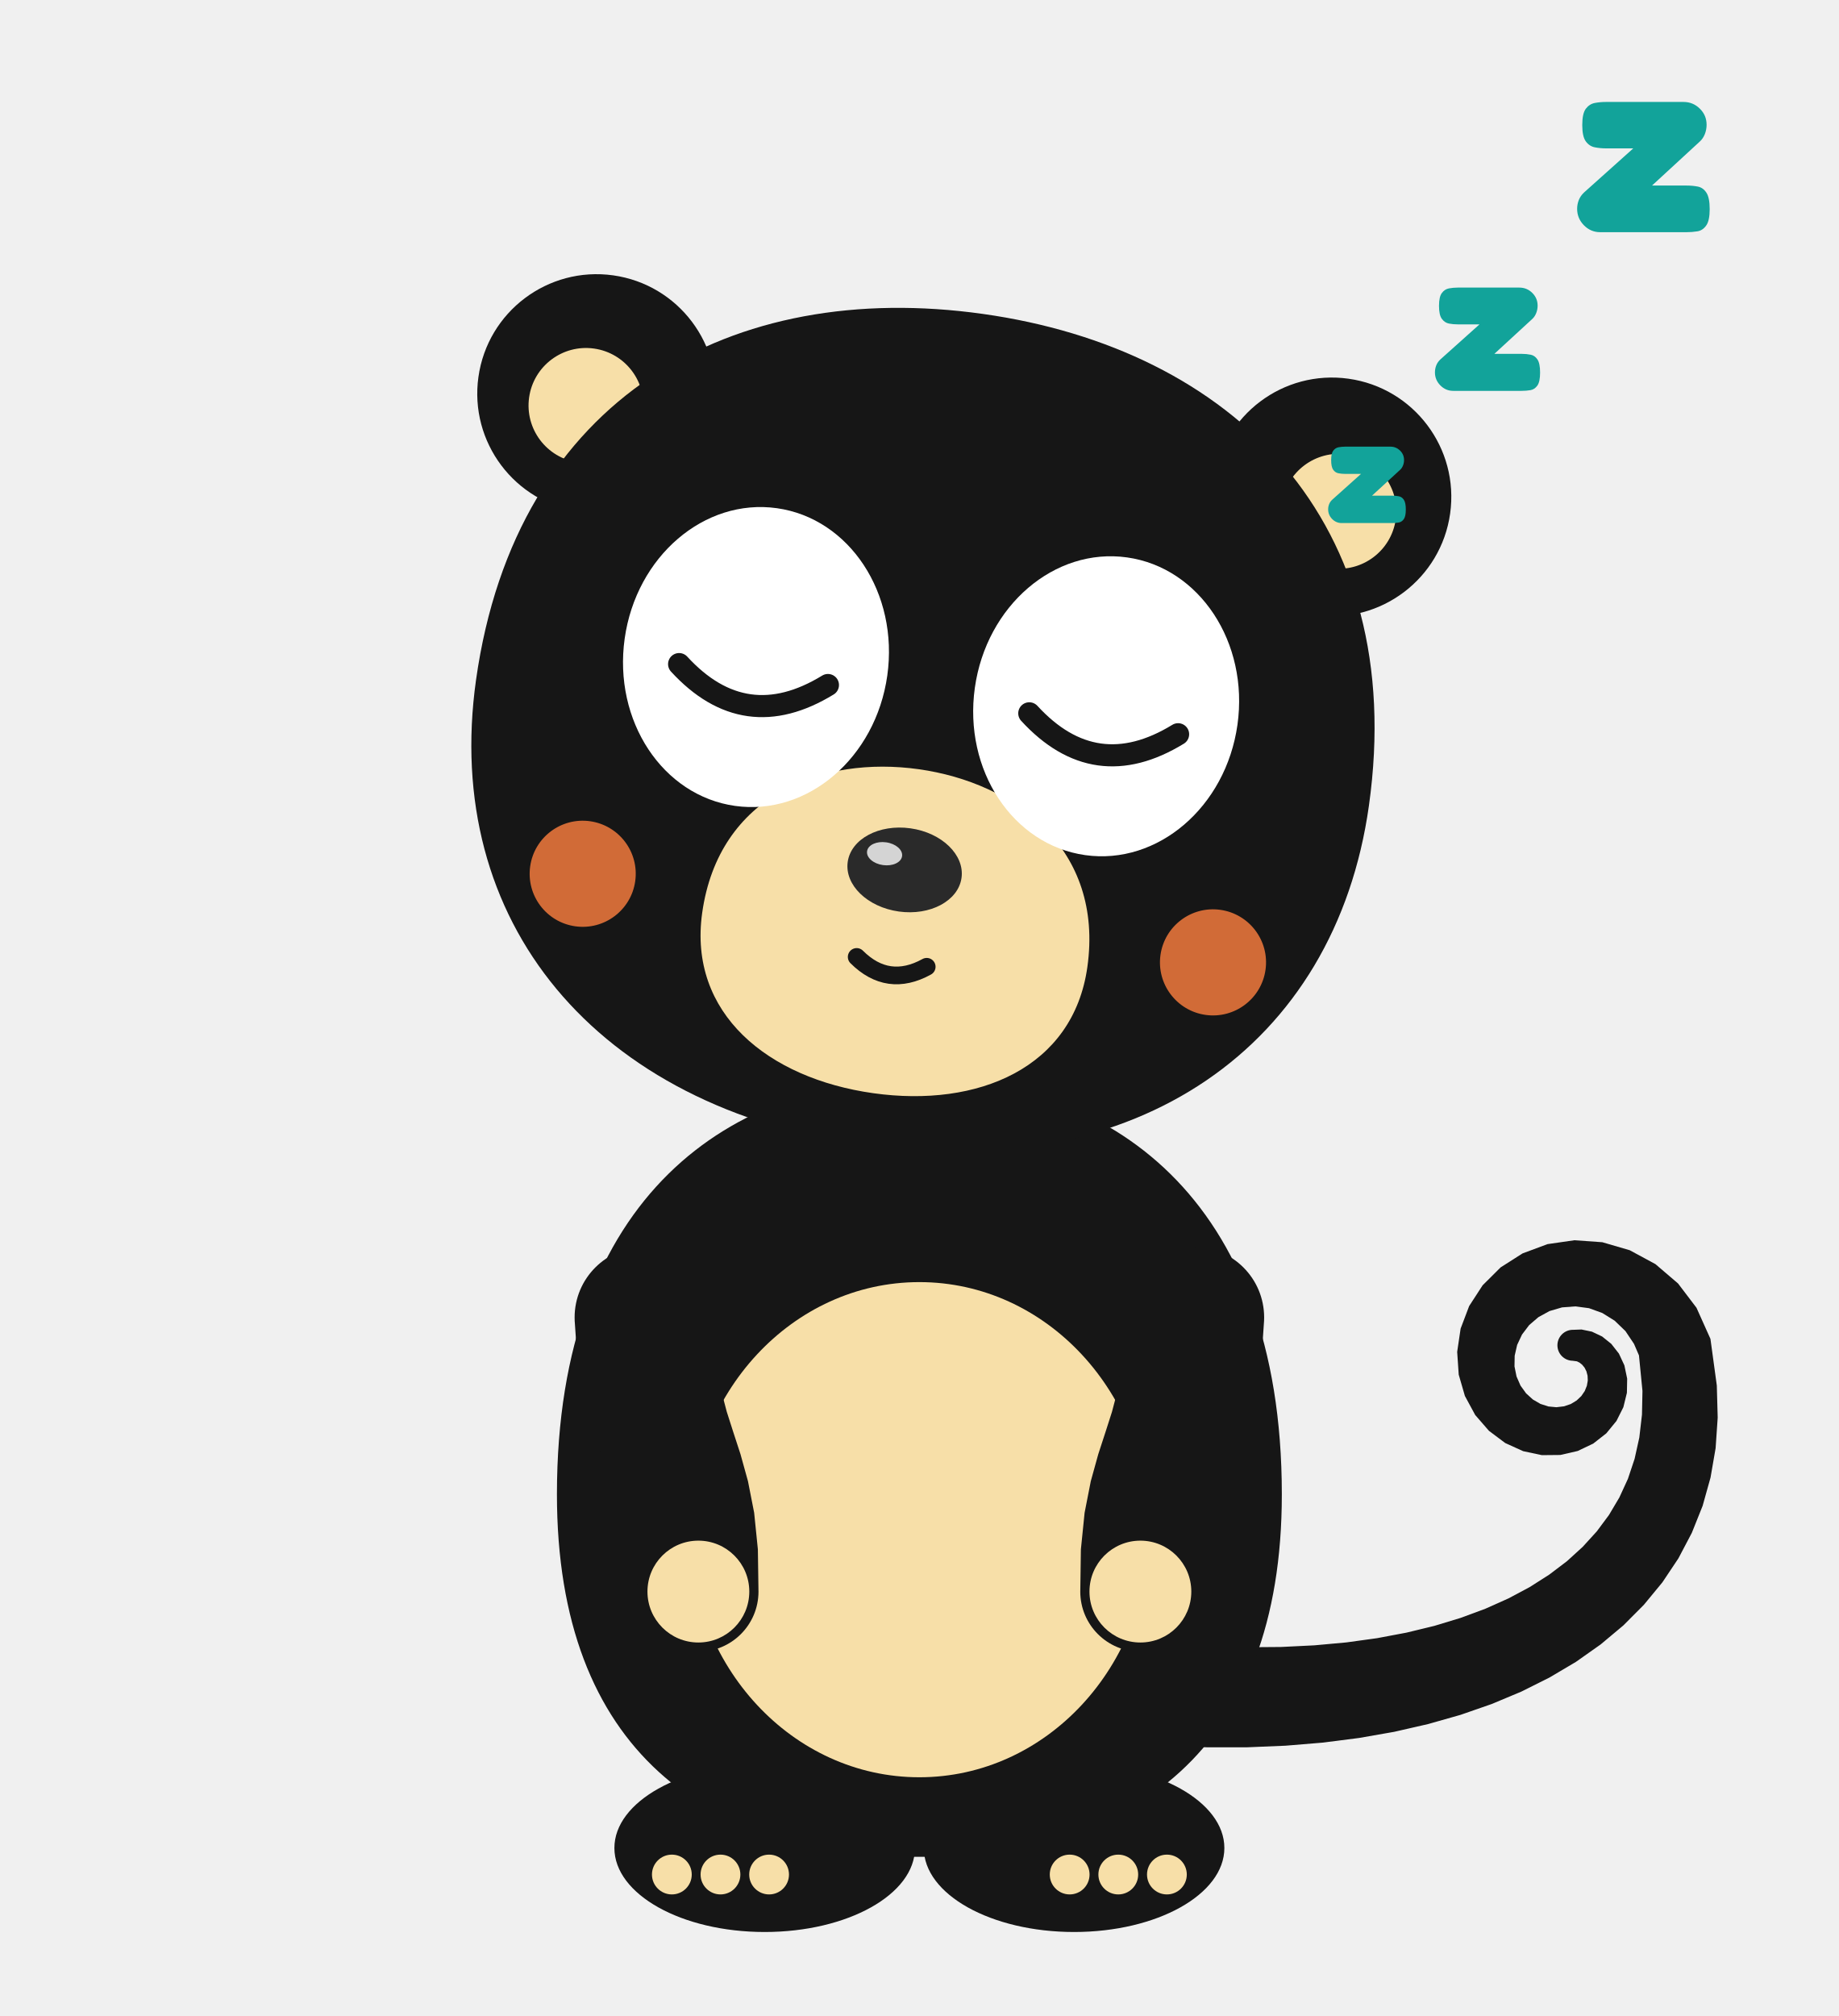
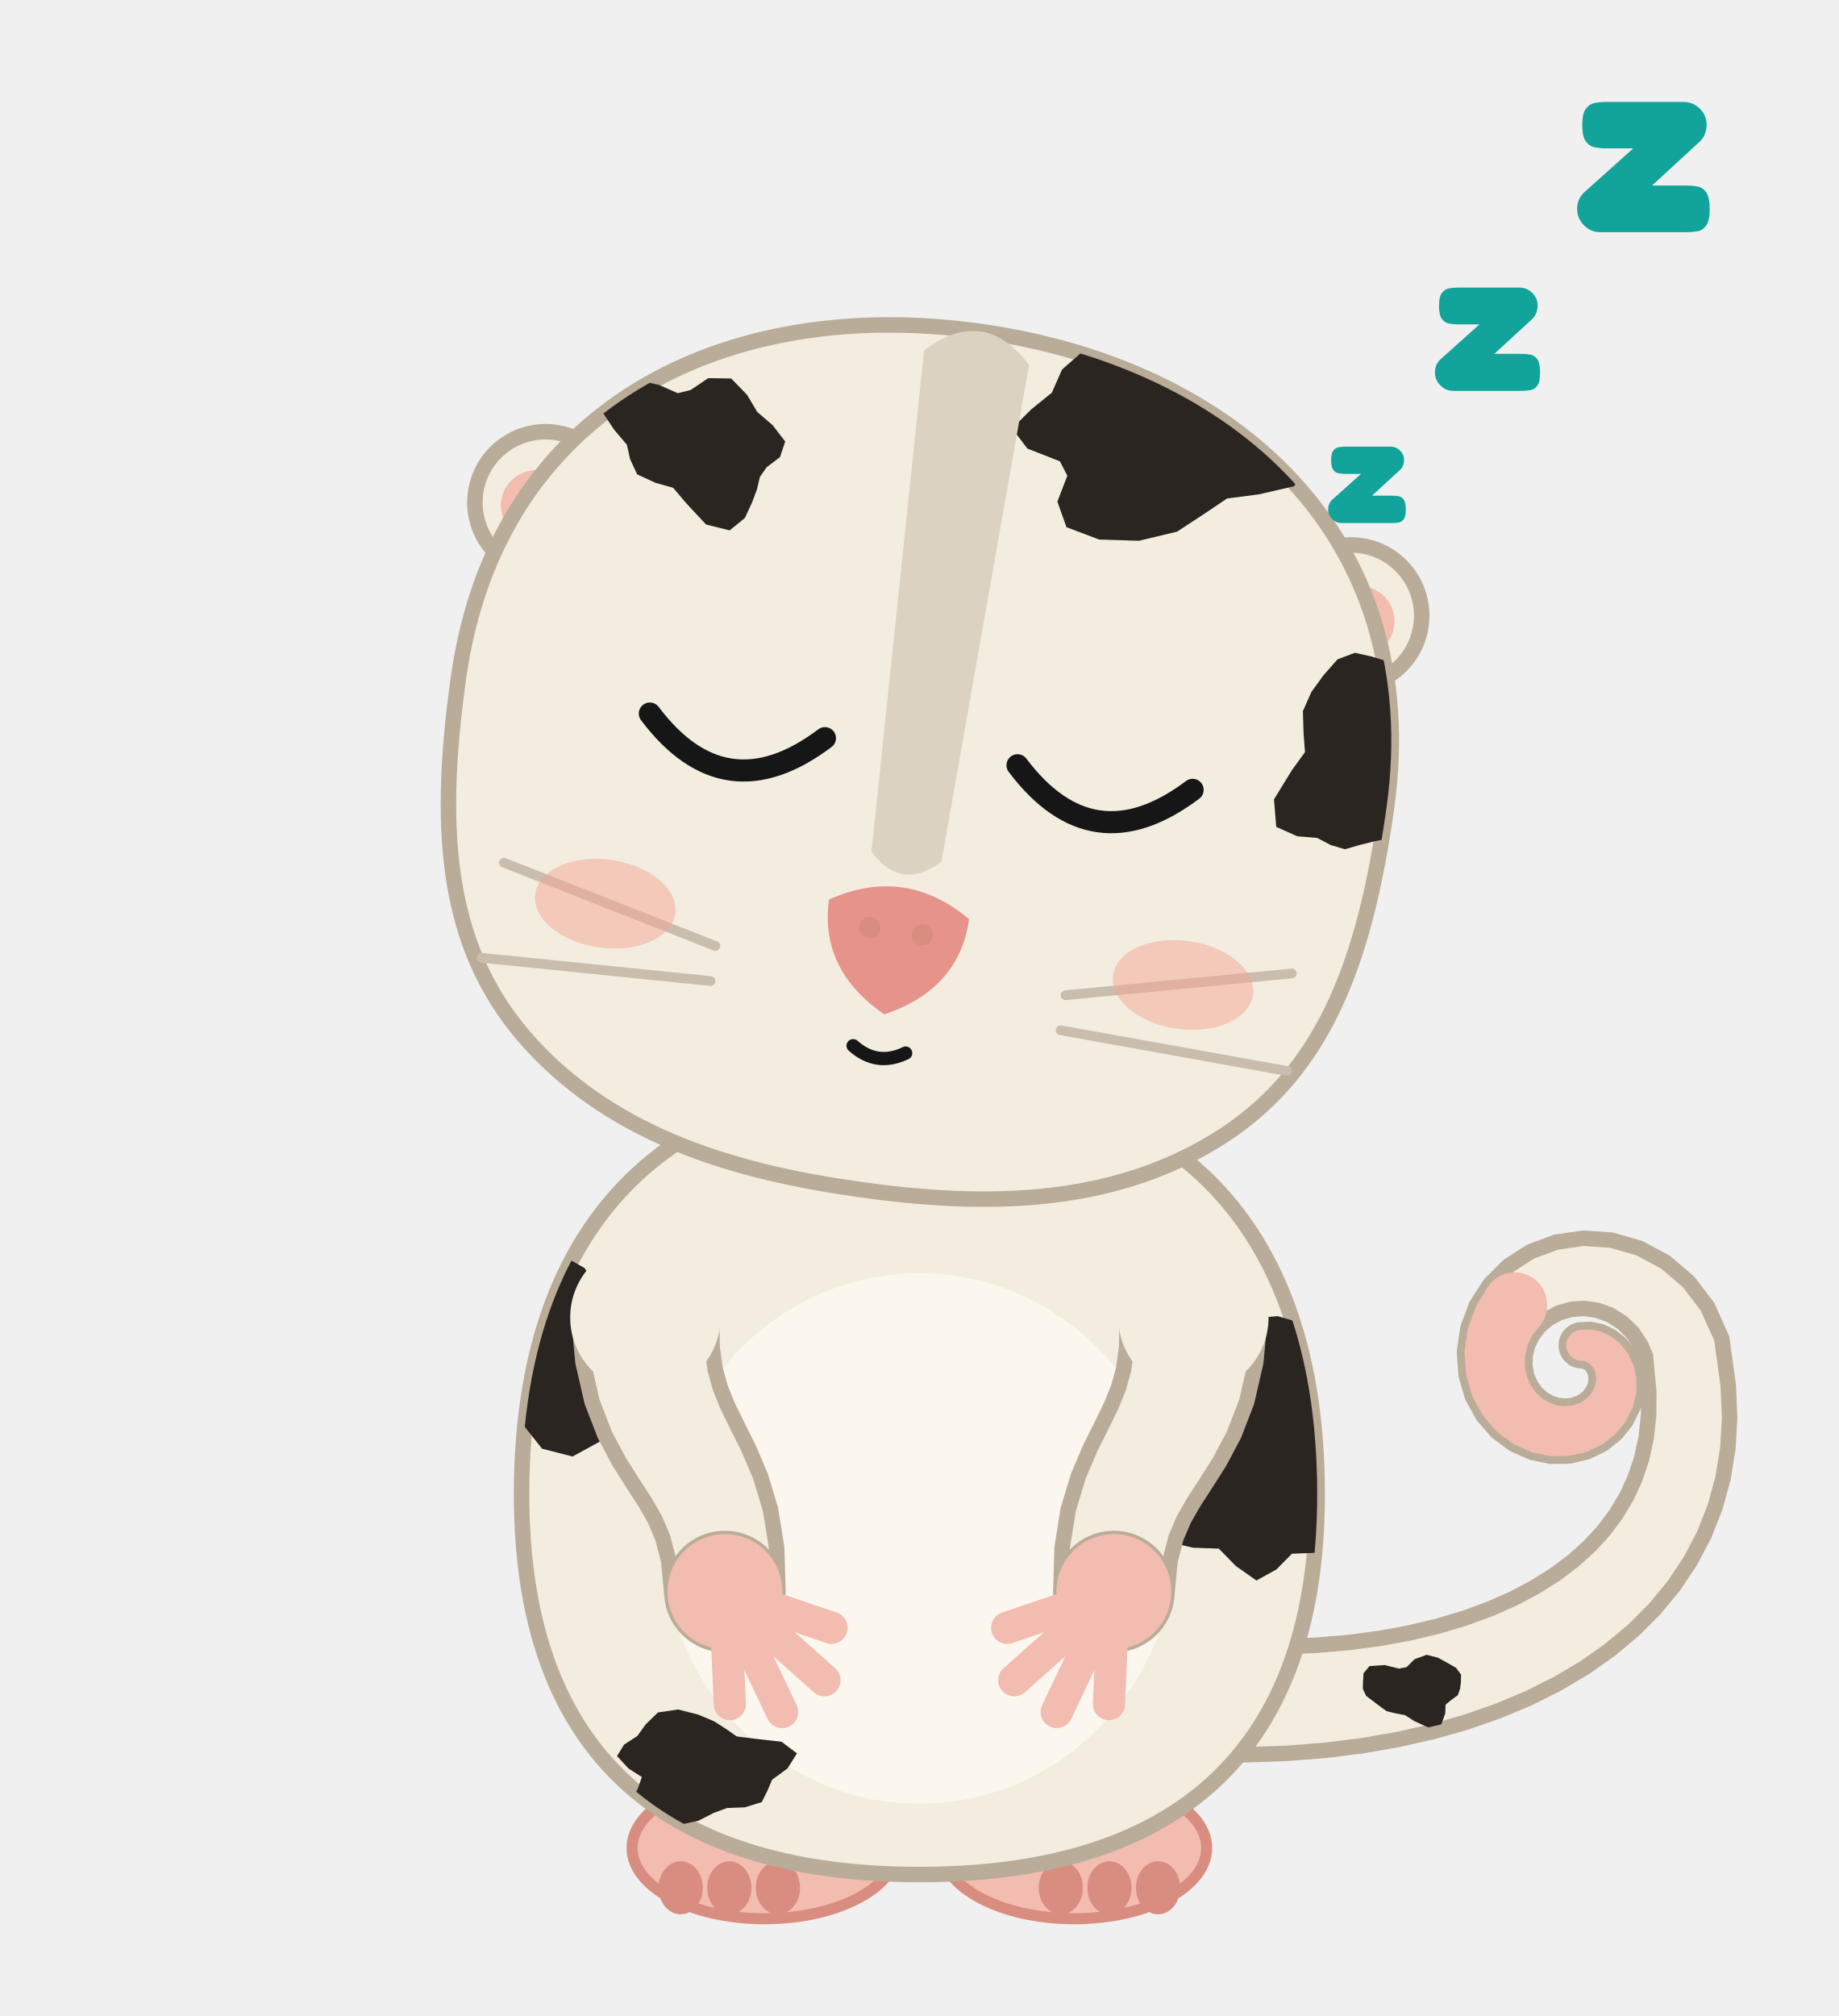
<svg xmlns="http://www.w3.org/2000/svg" viewBox="-8 -8 416 456" width="416" height="456">
-   <path d="M228.13 383.85L237.51 385.19L246.94 386.22L256.2 386.9L265.29 387.23L274.17 387.22L282.85 386.86L291.29 386.16L299.49 385.11L307.43 383.72L315.08 381.97L322.44 379.88L329.49 377.43L336.2 374.62L342.56 371.44L348.54 367.9L354.11 363.97L359.25 359.67L363.92 354.98L368.09 349.92L371.72 344.49L374.76 338.71L377.2 332.61L378.99 326.21L380.14 319.56L380.61 312.66L380.41 305.38L378.97 294.84L375.81 287.8L371.64 282.31L366.52 277.93L360.71 274.79L354.51 272.98L348.21 272.53L342.11 273.41L336.46 275.51L331.5 278.67L327.43 282.72L324.38 287.42L322.45 292.52L321.67 297.78L322.02 302.93L323.42 307.76L325.75 312.06L328.86 315.64L332.54 318.4L336.6 320.24L340.83 321.14L345.01 321.1L348.94 320.2L352.46 318.52L355.42 316.2L357.71 313.4L359.27 310.29L360.07 307.04L360.13 303.84L359.5 300.83L358.26 298.17L356.54 295.97L354.46 294.3L352.16 293.21L349.8 292.72L347.93 292.79L347.78 299.79L348.76 299.92L349.36 300.22L349.95 300.69L350.49 301.35L350.91 302.18L351.17 303.17L351.22 304.27L351.01 305.45L350.53 306.64L349.75 307.78L348.69 308.78L347.37 309.58L345.82 310.1L344.11 310.3L342.31 310.13L340.51 309.55L338.79 308.55L337.26 307.16L336 305.41L335.1 303.35L334.64 301.07L334.68 298.65L335.24 296.2L336.34 293.86L337.96 291.72L340.06 289.92L342.56 288.55L345.39 287.72L348.41 287.49L351.5 287.9L354.51 288.99L357.3 290.73L359.74 293.08L361.67 295.96L362.8 298.58L363.59 306.62L363.48 311.98L362.88 317.15L361.81 321.98L360.3 326.5L358.36 330.72L356.01 334.68L353.25 338.39L350.07 341.88L346.49 345.14L342.49 348.17L338.08 350.98L333.26 353.55L328.05 355.88L322.46 357.95L316.5 359.76L310.19 361.29L303.55 362.54L296.59 363.5L289.35 364.16L281.83 364.53L274.05 364.59L266.04 364.34L257.82 363.78L249.41 362.9L240.82 361.7L231.87 360.15ZM218 372a12 12 0 1 0 24 0a12 12 0 1 0 -24 0ZM344.35 296.29a3.5 3.5 0 1 0 7 0a3.5 3.5 0 1 0 -7 0Z" fill="#161616" fill-rule="nonzero" />
-   <ellipse cx="165" cy="410" rx="34" ry="19" fill="#161616" />
-   <circle cx="144" cy="416" r="4.5" fill="#F7DFA8" />
-   <circle cx="155" cy="416" r="4.5" fill="#F7DFA8" />
-   <circle cx="166" cy="416" r="4.5" fill="#F7DFA8" />
-   <ellipse cx="235" cy="410" rx="34" ry="19" fill="#161616" />
-   <circle cx="234" cy="416" r="4.5" fill="#F7DFA8" />
-   <circle cx="245" cy="416" r="4.5" fill="#F7DFA8" />
-   <circle cx="256" cy="416" r="4.5" fill="#F7DFA8" />
-   <path d="M118 330C118 262 158 236 200 236C242 236 282 262 282 330C282 388 248 412 200 412C152 412 118 388 118 330Z" fill="#161616" />
-   <ellipse cx="200" cy="338" rx="52" ry="56" fill="#F7DFA8" />
-   <path d="M122.01 290.64L122.63 299.71L123.96 308.08L125.85 315.22L128.02 321.23L130.15 326.22L132.02 330.5L133.59 334.56L134.89 339.07L135.87 344.69L136.41 352.54L163.59 351.46L163.46 342.45L162.62 334.17L161.22 327.03L159.53 320.93L157.85 315.78L156.43 311.35L155.33 307.18L154.53 302.68L154.04 297.16L153.99 289.36ZM122 290a16 16 0 1 0 32 0a16 16 0 1 0 -32 0ZM136.4 352a13.6 13.6 0 1 0 27.2 0a13.6 13.6 0 1 0 -27.2 0Z" fill="#161616" />
-   <circle cx="150" cy="352" r="11.52" fill="#F7DFA8" />
-   <path d="M246.01 289.36L245.96 297.16L245.47 302.68L244.67 307.18L243.57 311.35L242.15 315.78L240.47 320.93L238.78 327.03L237.38 334.17L236.54 342.45L236.41 351.46L263.59 352.54L264.13 344.69L265.11 339.07L266.41 334.56L267.98 330.5L269.85 326.22L271.98 321.23L274.15 315.22L276.04 308.08L277.37 299.71L277.99 290.64ZM246 290a16 16 0 1 0 32 0a16 16 0 1 0 -32 0ZM236.4 352a13.6 13.6 0 1 0 27.2 0a13.6 13.6 0 1 0 -27.2 0Z" fill="#161616" />
-   <circle cx="250" cy="352" r="11.52" fill="#F7DFA8" />
+   <path d="M227.68 384.79L237.12 386.34L246.66 387.55L256.06 388.37L265.3 388.82L274.35 388.89L283.19 388.59L291.82 387.91L300.21 386.87L308.34 385.45L316.19 383.67L323.75 381.52L330.98 378.99L337.88 376.1L344.42 372.82L350.58 369.17L356.31 365.13L361.6 360.7L366.41 355.88L370.7 350.68L374.42 345.1L377.54 339.18L380.01 332.93L381.81 326.39L382.92 319.59L383.31 312.57L382.99 305.28L381.52 294.71L378.28 287.52L374.03 281.96L368.82 277.51L362.91 274.33L356.61 272.51L350.21 272.07L344.01 272.97L338.27 275.11L333.24 278.34L329.12 282.46L326.04 287.23L324.1 292.42L323.32 297.75L323.69 302.98L325.12 307.88L327.5 312.22L330.65 315.85L334.39 318.63L338.52 320.49L342.8 321.38L347.03 321.33L351 320.4L354.56 318.69L357.54 316.33L359.84 313.49L361.4 310.34L362.2 307.06L362.24 303.83L361.59 300.81L360.33 298.13L358.59 295.92L356.48 294.26L354.17 293.18L351.8 292.71L349.93 292.79L349.78 299.79L350.75 299.94L351.34 300.25L351.92 300.73L352.44 301.39L352.84 302.22L353.08 303.19L353.11 304.28L352.89 305.43L352.4 306.59L351.62 307.68L350.57 308.65L349.27 309.41L347.76 309.9L346.09 310.08L344.34 309.89L342.6 309.3L340.94 308.32L339.46 306.96L338.25 305.24L337.4 303.24L336.98 301.02L337.03 298.67L337.6 296.31L338.68 294.04L340.26 291.98L342.31 290.25L344.75 288.94L347.49 288.16L350.41 287.95L353.4 288.38L356.31 289.45L359 291.15L361.34 293.44L363.19 296.23L364.25 298.7L365.01 306.72L364.98 312.09L364.43 317.18L363.39 321.95L361.89 326.42L359.95 330.61L357.58 334.55L354.79 338.27L351.57 341.77L347.92 345.05L343.84 348.11L339.34 350.95L334.43 353.55L329.12 355.9L323.42 357.99L317.36 359.81L310.95 361.34L304.21 362.58L297.17 363.51L289.85 364.14L282.27 364.44L274.45 364.42L266.41 364.07L258.18 363.38L249.78 362.35L241.23 360.98L232.32 359.21ZM217 372a13 13 0 1 0 26 0a13 13 0 1 0 -26 0ZM346.35 296.29a3.5 3.5 0 1 0 7 0a3.5 3.5 0 1 0 -7 0Z" fill="#F3EDDF" stroke="#B9AC98" stroke-width="3.5" stroke-linejoin="round" />
+   <path d="M328.64 283.09L326.04 287.23L324.1 292.42L323.32 297.75L323.69 302.98L325.12 307.88L327.5 312.22L330.65 315.85L334.39 318.63L338.52 320.49L342.8 321.38L347.03 321.33L351 320.4L354.56 318.69L357.54 316.33L359.84 313.49L361.4 310.34L362.2 307.06L362.24 303.83L361.59 300.81L360.33 298.13L358.59 295.92L356.48 294.26L354.17 293.18L351.8 292.71L349.93 292.79L349.78 299.79L350.75 299.94L351.34 300.25L351.92 300.73L352.44 301.39L352.84 302.22L353.08 303.19L353.11 304.28L352.89 305.43L352.4 306.59L351.62 307.68L350.57 308.65L349.27 309.41L347.76 309.9L346.09 310.08L344.34 309.89L342.6 309.3L340.94 308.32L339.46 306.96L338.25 305.24L337.4 303.24L336.98 301.02L337.03 298.67L337.6 296.31L338.68 294.04L340.75 291.35ZM327.36 287.22a7.331 7.331 0 1 0 14.661 0a7.331 7.331 0 1 0 -14.661 0ZM346.35 296.29a3.5 3.5 0 1 0 7 0a3.5 3.5 0 1 0 -7 0Z" fill="#F2BCB0" />
+   <path d="M322.32 374L321.82 375.43L320.3 376.54L319.05 377.58L318.97 379.56L318.08 382.03L315.13 382.73L312 381.31L309.87 379.95L307.79 379.56L305.68 379.04L304.2 377.96L302.72 376.84L301.07 375.59L300.32 374L300.37 372.31L300.48 370.47L301.85 368.85L305.26 368.62L308.53 369.42L310.24 369.08L312 367.31L314.76 366.3L317.33 366.95L319.4 368.09L321.4 369.23L322.54 370.77L322.52 372.47Z" fill="#2B2522" transform="rotate(0 312 374)" />
+   <ellipse cx="165" cy="410" rx="30" ry="16" fill="#F2BCB0" stroke="#D98C80" stroke-width="2.5" />
+   <ellipse cx="146" cy="419" rx="5" ry="6" fill="#D98C80" />
+   <ellipse cx="157" cy="419" rx="5" ry="6" fill="#D98C80" />
+   <ellipse cx="168" cy="419" rx="5" ry="6" fill="#D98C80" />
+   <ellipse cx="235" cy="410" rx="30" ry="16" fill="#F2BCB0" stroke="#D98C80" stroke-width="2.5" />
+   <ellipse cx="232" cy="419" rx="5" ry="6" fill="#D98C80" />
+   <ellipse cx="243" cy="419" rx="5" ry="6" fill="#D98C80" />
+   <ellipse cx="254" cy="419" rx="5" ry="6" fill="#D98C80" />
+   <defs>
+     <clipPath id="b13">
+       <path d="M110 330C110 262 150 236 200 236C250 236 290 262 290 330C290 392 254 416 200 416C146 416 110 392 110 330Z" />
+     </clipPath>
+   </defs>
+   <path d="M110 330C110 262 150 236 200 236C250 236 290 262 290 330C290 392 254 416 200 416C146 416 110 392 110 330Z" fill="#F3EDDF" stroke="#B9AC98" stroke-width="3.5" stroke-linejoin="round" />
+   <ellipse cx="200" cy="340" rx="58" ry="60" fill="#FBF7EE" />
+   <g clip-path="url(#b13)">
+     <path d="M150.32 300L150.96 303.94L149.48 307.83L143.52 309.67L138.39 310.75L136.41 314.97L132.86 320.81L126 322.73L119.37 320.1L114.6 316.39L111.23 312.82L109.19 309.28L106.35 306.55L101.32 303.9L98.32 300L100.27 295.93L102.63 292.21L102.86 287.23L105.97 282.61L113.85 282.53L121.29 285.71L126 286.73L130.94 285L137.16 283.96L143.65 284.68L149.85 286.84L153.2 290.93L152.01 295.89Z" fill="#2B2522" transform="rotate(30 126 300)" />
+     <path d="M297.1 320L300.24 327.55L299.42 335.38L296.2 341.97L291.01 345.66L284.89 345.18L280.1 344.52L276 347.42L271.13 349.09L267.14 345.09L264 340.51L258.26 339.29L251.23 336.27L249.26 328.32L253.1 320L257.35 314.19L259.78 309.35L261.8 304.56L263.58 298.75L265.8 291.12L270.31 286.03L276 287.42L280.92 290.59L286.23 291.03L291.44 293.6L292.66 301.88L290.87 310.24L292.15 314.97Z" fill="#2B2522" transform="rotate(-10 276 320)" />
+     <path d="M170.17 392L166.69 394.54L165.64 397.02L164.34 399.62L160.53 400.8L156.47 400.96L153.45 402.07L150 403.84L145.62 404.78L140.77 404.78L136.22 403.52L134.52 400.23L136.37 396.38L137.21 393.95L134.17 392L131.59 389.2L133.2 386.61L136.2 384.66L138.08 382.04L140.85 379.34L145.44 378.67L150 379.84L153.63 381.38L156.39 383.16L158.66 384.76L162.66 385.27L168.8 385.96L172.31 388.6Z" fill="#2B2522" transform="rotate(0 150 392)" />
+   </g>
+   <path d="M123.03 290.89L123.91 300.21L125.95 309.06L128.84 316.54L132.1 322.67L135.25 327.64L137.96 331.82L140.17 335.68L141.95 339.85L143.29 345.05L144.02 352.72L167.98 351.28L167.71 342.08L166.31 333.4L164.05 325.91L161.37 319.61L158.75 314.36L156.57 309.9L154.94 305.87L153.79 301.69L153.1 296.66L152.97 289.11ZM123 290a15 15 0 1 0 30 0a15 15 0 1 0 -30 0ZM144 352a12 12 0 1 0 24 0a12 12 0 1 0 -24 0Z" fill="#F3EDDF" stroke="#B9AC98" stroke-width="3.5" stroke-linejoin="round" />
+   <circle cx="138" cy="290" r="17" fill="#F3EDDF" />
+   <circle cx="156" cy="352" r="13" fill="#F2BCB0" />
+   <path d="M160.92 353.67L180.13 360.19" stroke="#F2BCB0" stroke-width="7.28" stroke-linecap="round" />
+   <path d="M159.88 355.46L178.53 372.05" stroke="#F2BCB0" stroke-width="7.28" stroke-linecap="round" />
+   <path d="M158.23 356.7L168.94 379.24" stroke="#F2BCB0" stroke-width="7.28" stroke-linecap="round" />
+   <path d="M156.23 357.2L157.11 377.46" stroke="#F2BCB0" stroke-width="7.28" stroke-linecap="round" />
+   <path d="M247.03 289.11L246.9 296.66L246.21 301.69L245.06 305.87L243.43 309.9L241.25 314.36L238.63 319.61L235.95 325.91L233.69 333.4L232.29 342.08L232.02 351.28L255.98 352.72L256.71 345.05L258.05 339.85L259.83 335.68L262.04 331.82L264.75 327.64L267.9 322.67L271.16 316.54L274.05 309.06L276.09 300.21L276.97 290.89ZM247 290a15 15 0 1 0 30 0a15 15 0 1 0 -30 0ZM232 352a12 12 0 1 0 24 0a12 12 0 1 0 -24 0Z" fill="#F3EDDF" stroke="#B9AC98" stroke-width="3.5" stroke-linejoin="round" />
+   <circle cx="262" cy="290" r="17" fill="#F3EDDF" />
+   <circle cx="244" cy="352" r="13" fill="#F2BCB0" />
+   <path d="M243.77 357.2L242.89 377.46" stroke="#F2BCB0" stroke-width="7.28" stroke-linecap="round" />
+   <path d="M241.77 356.7L231.06 379.24" stroke="#F2BCB0" stroke-width="7.28" stroke-linecap="round" />
+   <path d="M240.12 355.46L221.47 372.05" stroke="#F2BCB0" stroke-width="7.28" stroke-linecap="round" />
+   <path d="M239.08 353.67L219.87 360.19" stroke="#F2BCB0" stroke-width="7.28" stroke-linecap="round" />
  <g transform="rotate(8 200 165)">
-     <circle cx="116" cy="92" r="27" fill="#161616" />
-     <circle cx="114" cy="95" r="13" fill="#F7DFA8" />
-     <circle cx="284" cy="92" r="27" fill="#161616" />
-     <circle cx="286" cy="95" r="13" fill="#F7DFA8" />
-     <path d="M98 160C98 95 143 62 200 62C257 62 302 95 302 160C302 215 262 252 200 252C138 252 98 215 98 160Z" fill="#161616" />
-     <path d="M156 205C156 178 178 166 200 166C222 166 244 178 244 205C244 228 224 240 200 240C176 240 156 228 156 205Z" fill="#F7DFA8" />
-     <ellipse cx="200" cy="189" rx="13" ry="9.5" fill="#2A2A2A" />
-     <ellipse cx="195" cy="186" rx="4" ry="2.6" fill="#FFFFFF" opacity="0.8" />
-     <path d="M192 210Q200 216 208 210" fill="none" stroke="#161616" stroke-width="4" stroke-linecap="round" />
-     <circle cx="128" cy="200" r="12" fill="#F27A3D" opacity="0.85" />
-     <circle cx="272" cy="200" r="12" fill="#F27A3D" opacity="0.85" />
-     <ellipse cx="160" cy="146" rx="30" ry="34" fill="#FFFFFF" />
-     <path d="M143 150Q160 164 177 150" fill="none" stroke="#161616" stroke-width="5" stroke-linecap="round" />
-     <ellipse cx="240" cy="146" rx="30" ry="34" fill="#FFFFFF" />
-     <path d="M223 150Q240 164 257 150" fill="none" stroke="#161616" stroke-width="5" stroke-linecap="round" />
+     <defs>
+       <clipPath id="h14">
+         <path d="M94 160C94 98 142 66 200 66C258 66 306 98 306 160C306 196 300 222 278 240C256 258 228 262 200 262C172 262 144 258 122 240C100 222 94 196 94 160Z" />
+       </clipPath>
+     </defs>
+     <circle cx="108" cy="118" r="16" fill="#F3EDDF" stroke="#B9AC98" stroke-width="3.5" stroke-linejoin="round" />
+     <circle cx="106" cy="119" r="8" fill="#F2BCB0" />
+     <circle cx="292" cy="118" r="16" fill="#F3EDDF" stroke="#B9AC98" stroke-width="3.5" stroke-linejoin="round" />
+     <circle cx="294" cy="119" r="8" fill="#F2BCB0" />
+     <path d="M94 160C94 98 142 66 200 66C258 66 306 98 306 160C306 196 300 222 278 240C256 258 228 262 200 262C172 262 144 258 122 240C100 222 94 196 94 160Z" fill="#F3EDDF" stroke="#B9AC98" stroke-width="3.5" stroke-linejoin="round" />
+     <g clip-path="url(#h14)">
+       <path d="M281.52 84L276.69 88.12L276.28 92.58L273.11 96.72L264.99 98L257.8 98.42L252.73 101.35L246 105.12L237.24 106.57L228.27 105.66L221.11 102.36L219.46 96.45L222.12 90.76L220.67 87.4L213.52 84L210.4 79.22L215.02 75.22L219.94 71.78L222.59 66.73L228.3 62.38L237.6 62.35L246 65.12L252.37 67.57L257.77 69.62L263.51 71.08L272.62 71.51L283.39 73.41L286.97 78.5Z" fill="#2B2522" transform="rotate(-12 246 84)" />
+       <path d="M156.18 100L156.9 102.7L157.32 105.84L157.54 109.79L155.82 113.89L150.47 115.22L144.26 113.07L140 111.38L136 112.26L131.39 112.52L128.35 110.22L126.2 107.7L122.05 106.05L117.5 103.59L116.18 100L117.9 96.47L121.29 93.69L126.27 92.33L130.88 92L133.12 89.99L135.36 85.77L140 83.38L144.9 84.97L148.74 87.29L153.29 88.33L157.48 90.24L158.09 93.9L156.5 97.36Z" fill="#2B2522" transform="rotate(20 140 100)" />
+       <path d="M317.99 150L316.3 155.74L313.06 159.97L310.55 163.76L307.65 166.64L304.25 167.84L301.17 169.09L298 170.51L294.68 170.01L291.4 168.84L286.92 169.1L281.9 167.66L280.53 161.57L283.6 154.52L285.99 150L285.1 145.95L284.23 140.88L285.53 136.32L287.7 132.24L290.36 128.2L294.05 126.19L298 126.51L301.8 127.12L305.29 129.19L306.87 134.7L306.92 140.22L309.36 142.48L314.8 144.73Z" fill="#2B2522" transform="rotate(0 298 150)" />
+     </g>
+     <path d="M188 72Q200 60 212 72L208 186Q200 194 192 186Z" fill="#DCD2C2" />
+     <path d="M184 198Q200 188 216 198Q216 214 200 222Q184 214 184 198Z" fill="#E6938B" />
+     <circle cx="194" cy="203" r="2.4" fill="#D98C80" />
+     <circle cx="206" cy="203" r="2.4" fill="#D98C80" />
+     <path d="M194 230Q200 234 206 230" fill="none" stroke="#161616" stroke-width="3" stroke-linecap="round" />
+     <path d="M160 212L110 200M160 220L108 222" fill="none" stroke="#C9BDAD" stroke-width="2.2" stroke-linecap="round" />
+     <path d="M240 212L290 200M240 220L292 222" fill="none" stroke="#C9BDAD" stroke-width="2.2" stroke-linecap="round" />
+     <ellipse cx="134" cy="206" rx="16" ry="10" fill="#F3A694" opacity="0.5" />
+     <ellipse cx="266" cy="206" rx="16" ry="10" fill="#F3A694" opacity="0.5" />
+     <path d="M138 162Q158 182 178 162" fill="none" stroke="#161616" stroke-width="5" stroke-linecap="round" />
+     <path d="M222 162Q242 182 262 162" fill="none" stroke="#161616" stroke-width="5" stroke-linecap="round" />
  </g>
  <path d="M306.96 110.31L295.54 110.31Q294.28 110.31 293.38 109.39Q292.48 108.47 292.48 107.21L292.48 107.21Q292.48 106.60 292.70 106.04Q292.92 105.48 293.39 105.04L293.39 105.04L299.92 99.19L296.28 99.19Q295.54 99.19 294.82 99.05Q294.11 98.92 293.63 98.27Q293.16 97.62 293.16 96.09L293.16 96.09Q293.16 94.56 293.63 93.94Q294.11 93.31 294.82 93.17Q295.54 93.03 296.28 93.03L296.28 93.03L306.59 93.03Q307.84 93.03 308.75 93.92Q309.65 94.80 309.65 96.06L309.65 96.06Q309.65 96.71 309.41 97.30Q309.17 97.90 308.76 98.27L308.76 98.27L302.40 104.12L306.99 104.12Q307.78 104.12 308.47 104.25Q309.17 104.39 309.61 105.05Q310.05 105.72 310.05 107.25L310.05 107.25Q310.05 108.78 309.60 109.42Q309.14 110.07 308.44 110.19Q307.74 110.31 306.96 110.31L306.96 110.31Z" fill="#12A39A" />
  <path d="M336.24 80.41L320.78 80.41Q319.08 80.41 317.86 79.17Q316.64 77.93 316.64 76.23L316.64 76.23Q316.64 75.40 316.94 74.64Q317.24 73.88 317.89 73.28L317.89 73.28L326.72 65.37L321.80 65.37Q320.78 65.37 319.82 65.19Q318.85 65.00 318.21 64.13Q317.56 63.26 317.56 61.19L317.56 61.19Q317.56 59.12 318.21 58.27Q318.85 57.41 319.82 57.23Q320.78 57.05 321.80 57.05L321.80 57.05L335.73 57.05Q337.44 57.05 338.65 58.24Q339.87 59.44 339.87 61.14L339.87 61.14Q339.87 62.01 339.55 62.82Q339.23 63.62 338.68 64.13L338.68 64.13L330.08 72.04L336.29 72.04Q337.34 72.04 338.29 72.23Q339.23 72.41 339.83 73.31Q340.43 74.20 340.43 76.27L340.43 76.27Q340.43 78.34 339.81 79.22Q339.18 80.09 338.24 80.25Q337.30 80.41 336.24 80.41L336.24 80.41Z" fill="#12A39A" />
  <path d="M373.52 44.52L354.03 44.52Q351.89 44.52 350.35 42.96Q348.81 41.39 348.81 39.24L348.81 39.24Q348.81 38.20 349.19 37.24Q349.57 36.29 350.38 35.53L350.38 35.53L361.51 25.56L355.31 25.56Q354.03 25.56 352.81 25.32Q351.60 25.09 350.78 23.99Q349.97 22.89 349.97 20.28L349.97 20.28Q349.97 17.67 350.78 16.59Q351.60 15.52 352.81 15.29Q354.03 15.06 355.31 15.06L355.31 15.06L372.88 15.06Q375.03 15.06 376.56 16.57Q378.10 18.07 378.10 20.22L378.10 20.22Q378.10 21.32 377.70 22.34Q377.29 23.35 376.59 23.99L376.59 23.99L365.75 33.97L373.58 33.97Q374.91 33.97 376.10 34.20Q377.29 34.43 378.04 35.56Q378.80 36.69 378.80 39.30L378.80 39.30Q378.80 41.91 378.01 43.01Q377.23 44.12 376.04 44.32Q374.85 44.52 373.52 44.52L373.52 44.52Z" fill="#12A39A" />
</svg>
